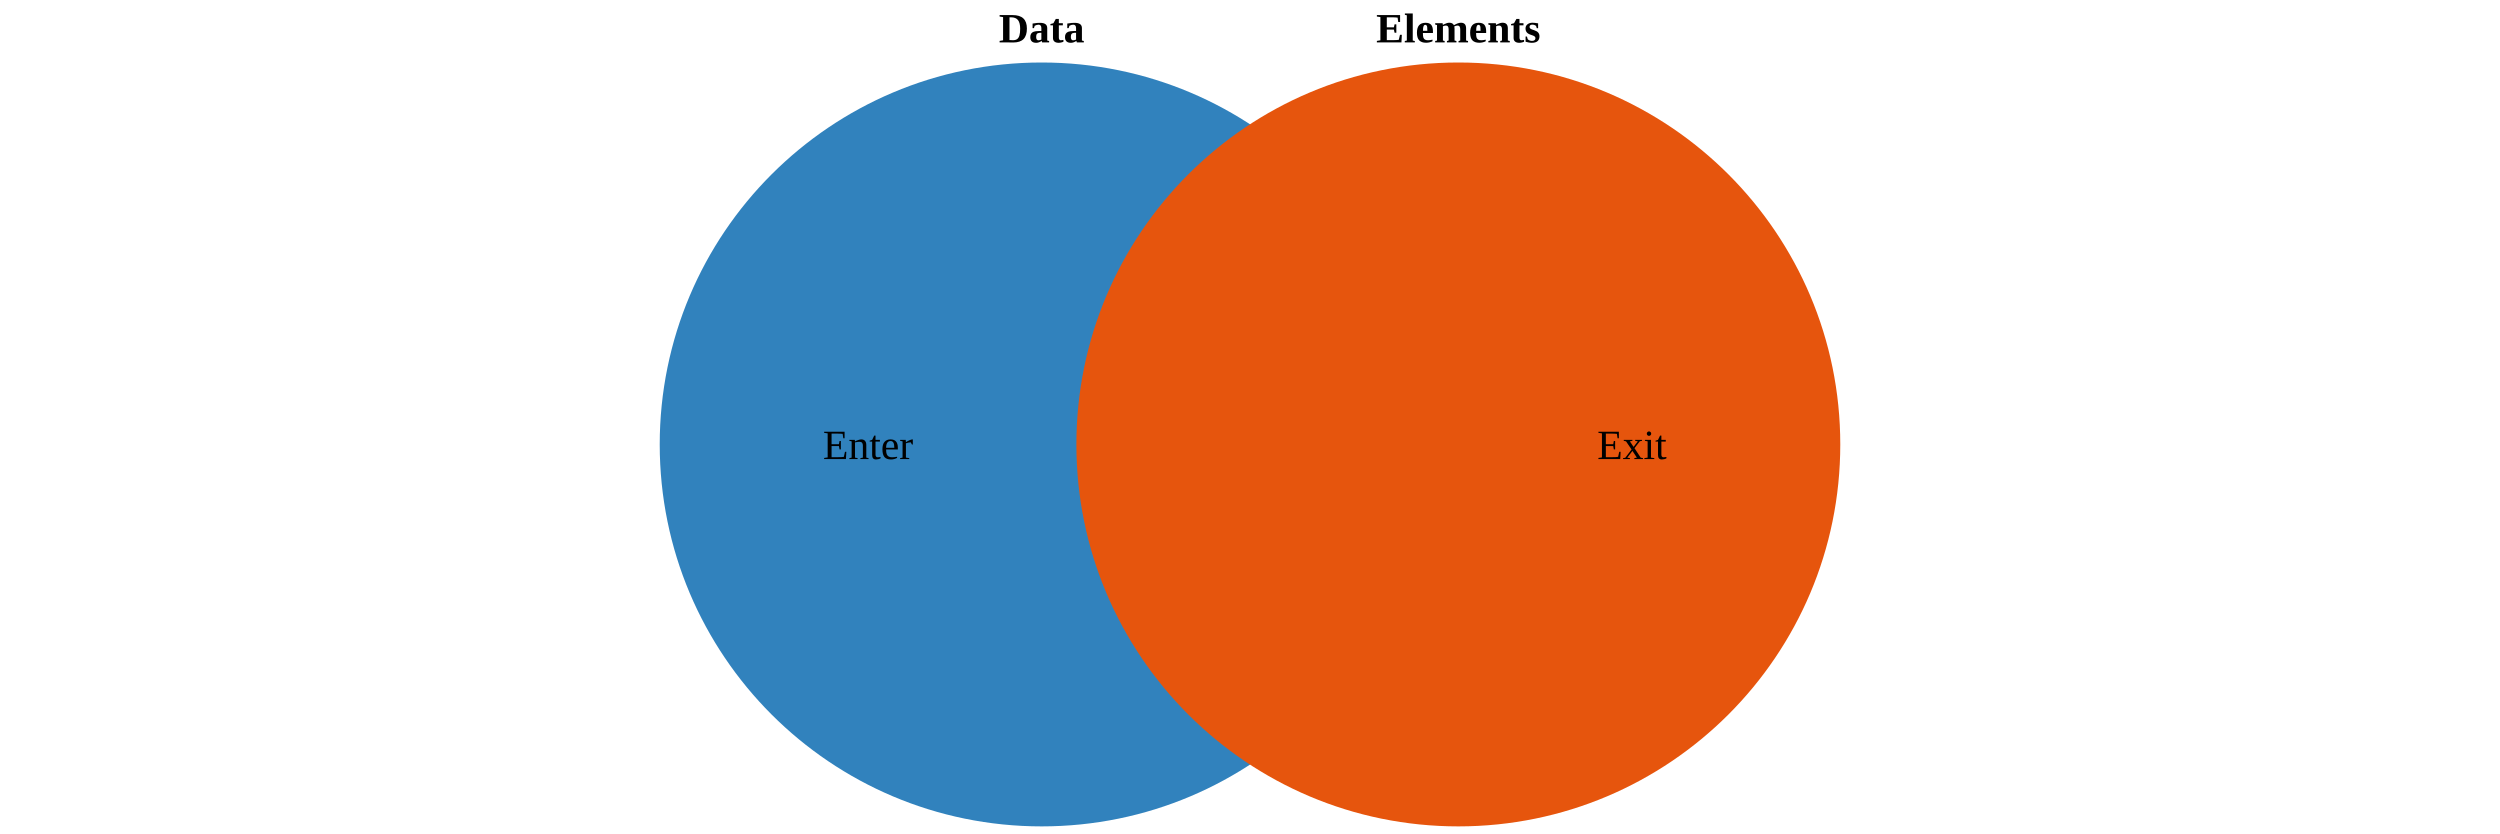
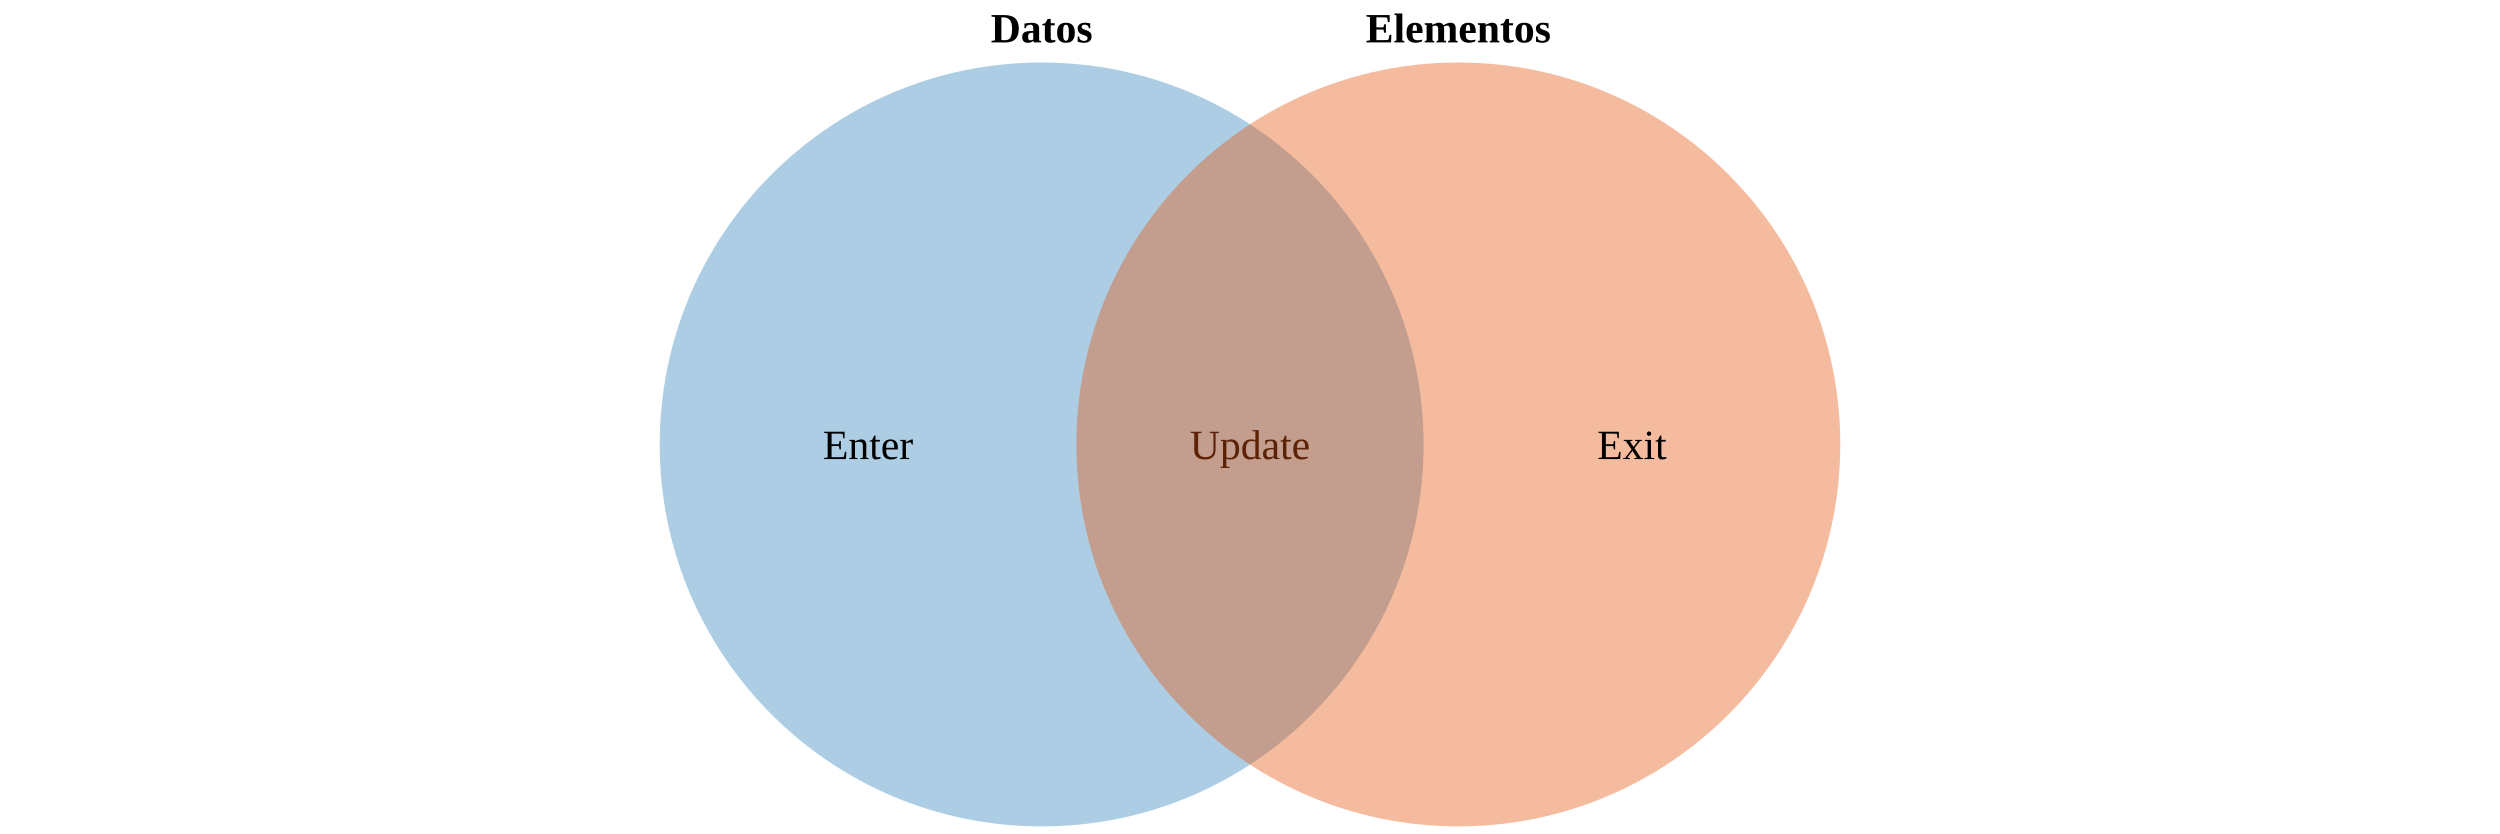
<svg xmlns="http://www.w3.org/2000/svg" width="720" height="240">
  <g transform="translate(0,128)">
    <g transform="translate(300)">
-       <circle r="110" style="fill: rgb(49, 130, 189); fill-opacity=0.4" />
-       <text y="-120" dy=".35em" text-anchor="middle" style="font-weight: bold;">Data</text>
+       <circle r="110" fill="rgb(49, 130, 189)" fill-opacity="0.4" />
+       <text y="-120" dy=".35em" text-anchor="middle" style="font-weight: bold;">Datos</text>
      <text x="-50" dy=".35em" text-anchor="middle">Enter</text>
    </g>
    <text x="360" dy=".35em" text-anchor="middle">Update</text>
    <g transform="translate(420)">
-       <circle r="110" style="fill: rgb(230, 85, 13); fill-opacity=0.4" />
-       <text y="-120" dy=".35em" text-anchor="middle" style="font-weight: bold;">Elements</text>
+       <circle r="110" fill="rgb(230, 85, 13)" fill-opacity="0.4" />
+       <text y="-120" dy=".35em" text-anchor="middle" style="font-weight: bold;">Elementos</text>
      <text x="50" dy=".35em" text-anchor="middle">Exit</text>
    </g>
  </g>
</svg>
